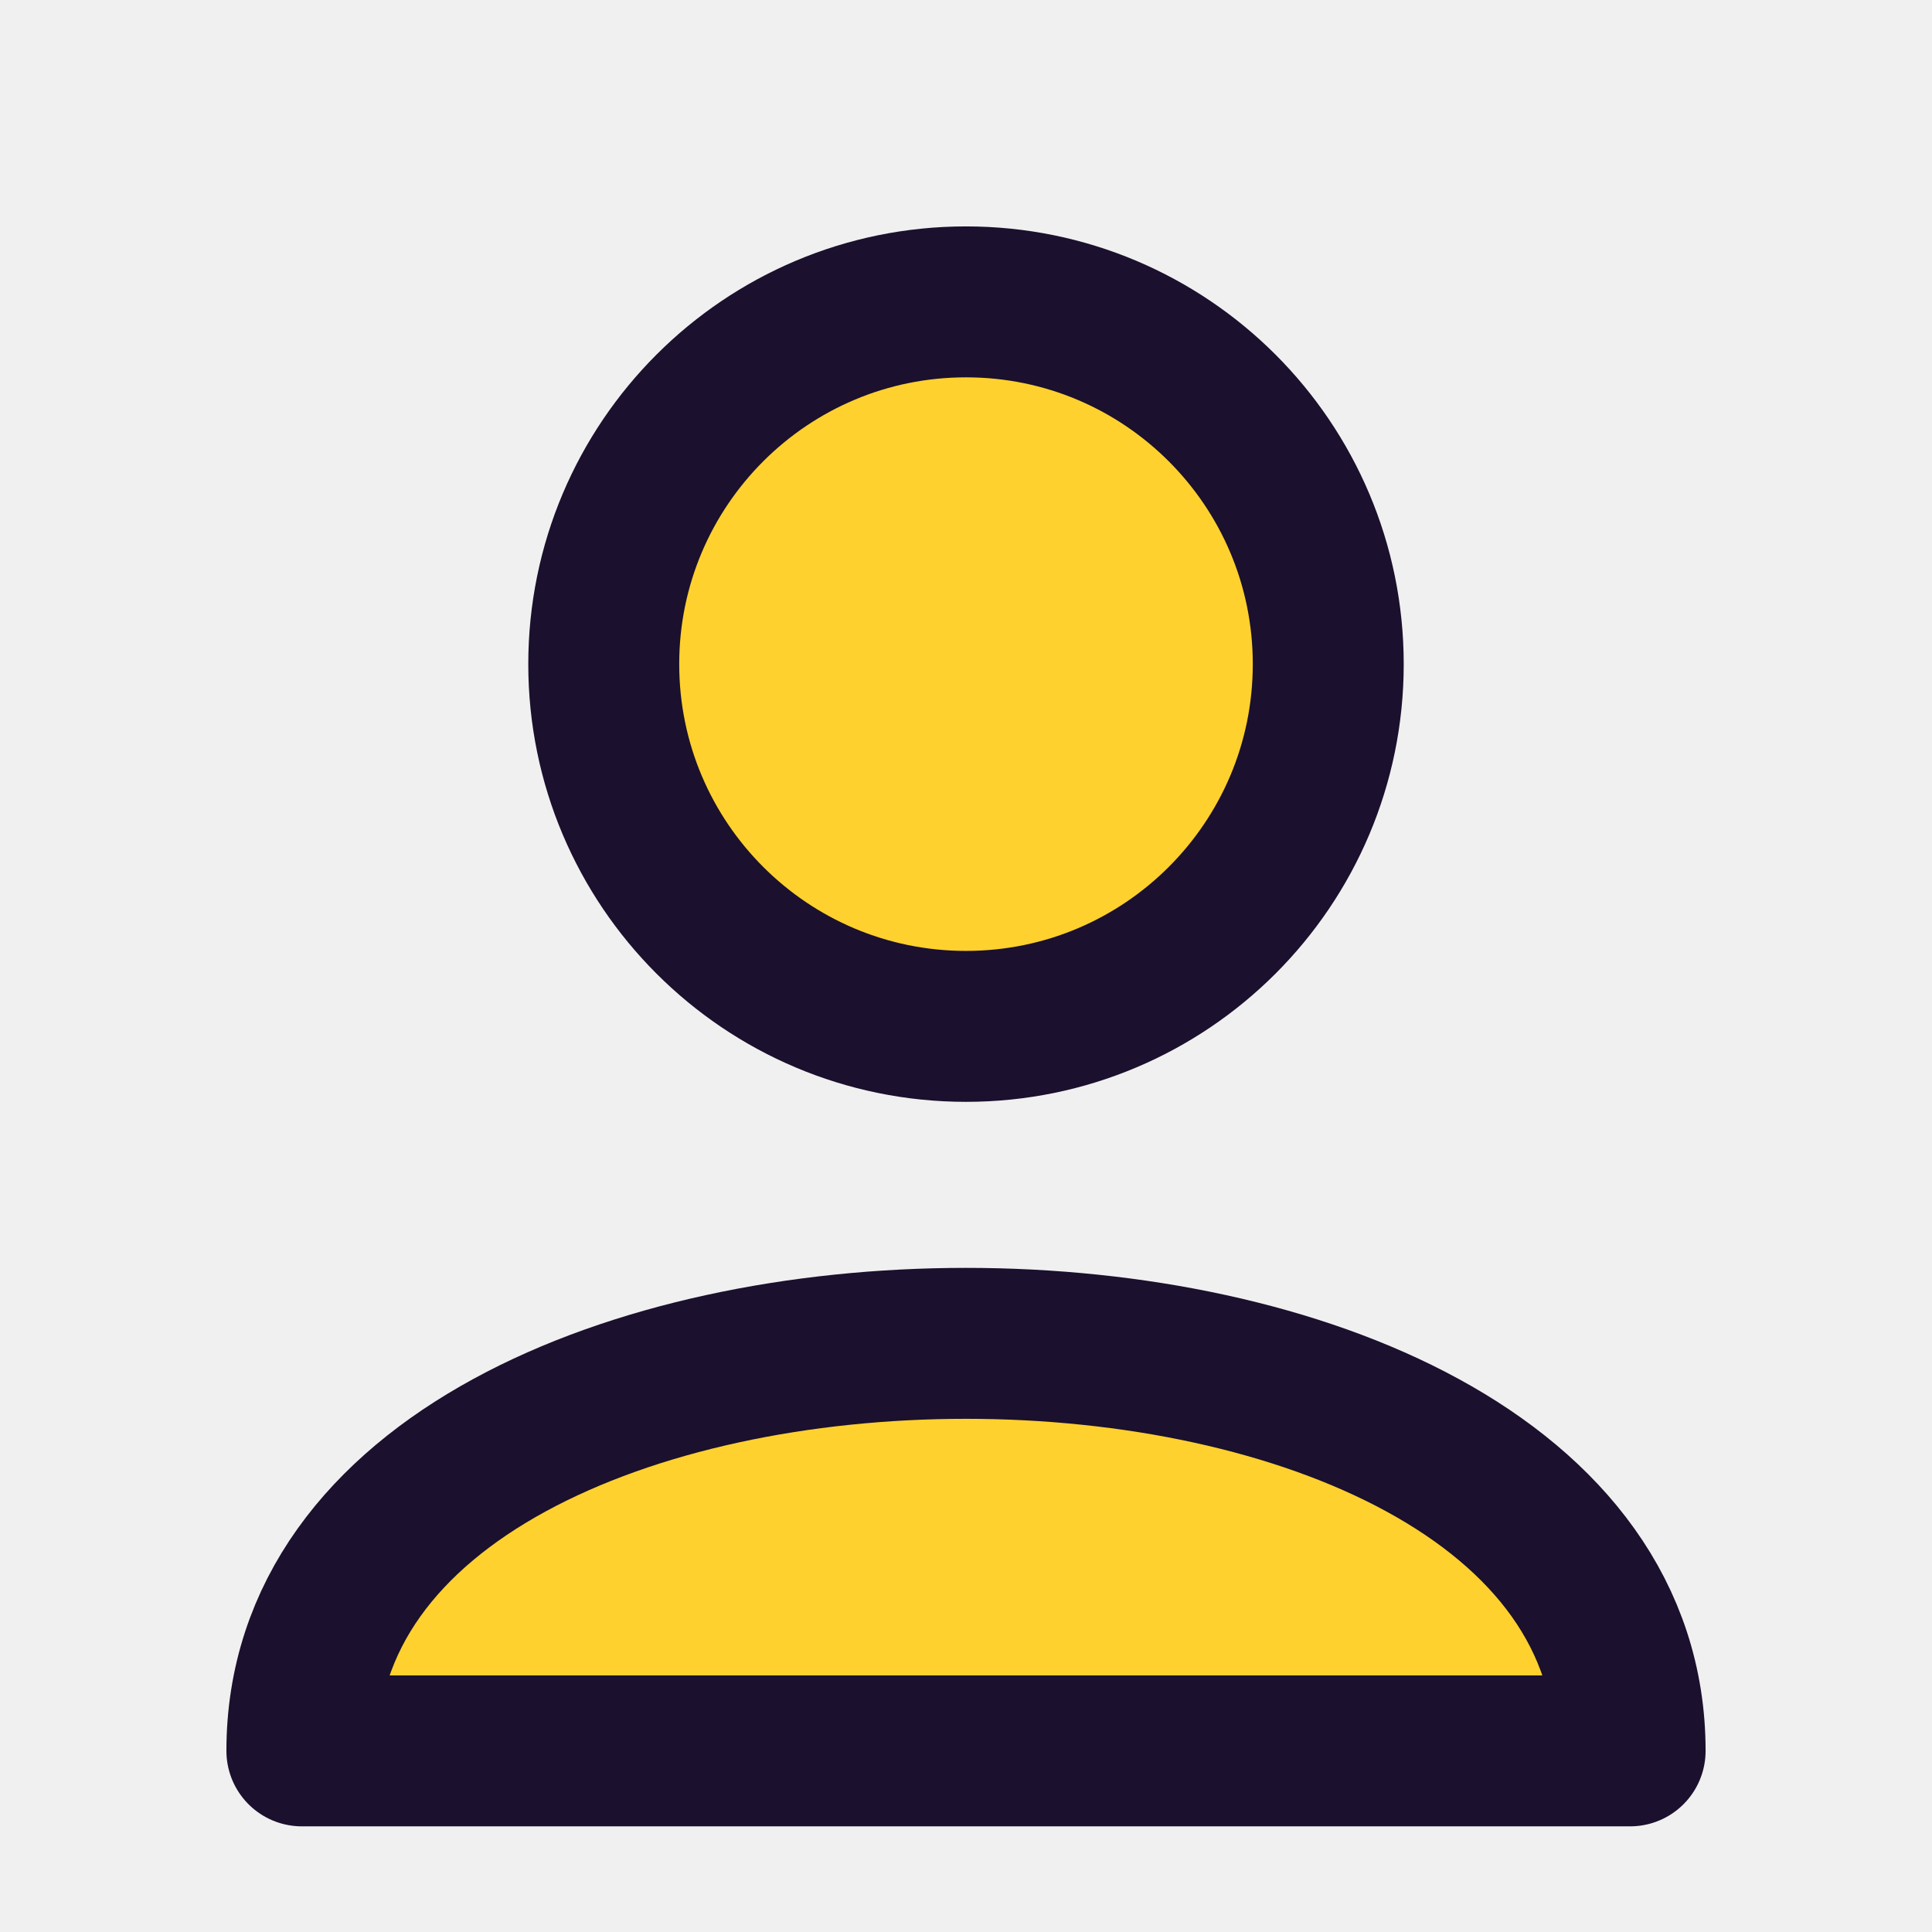
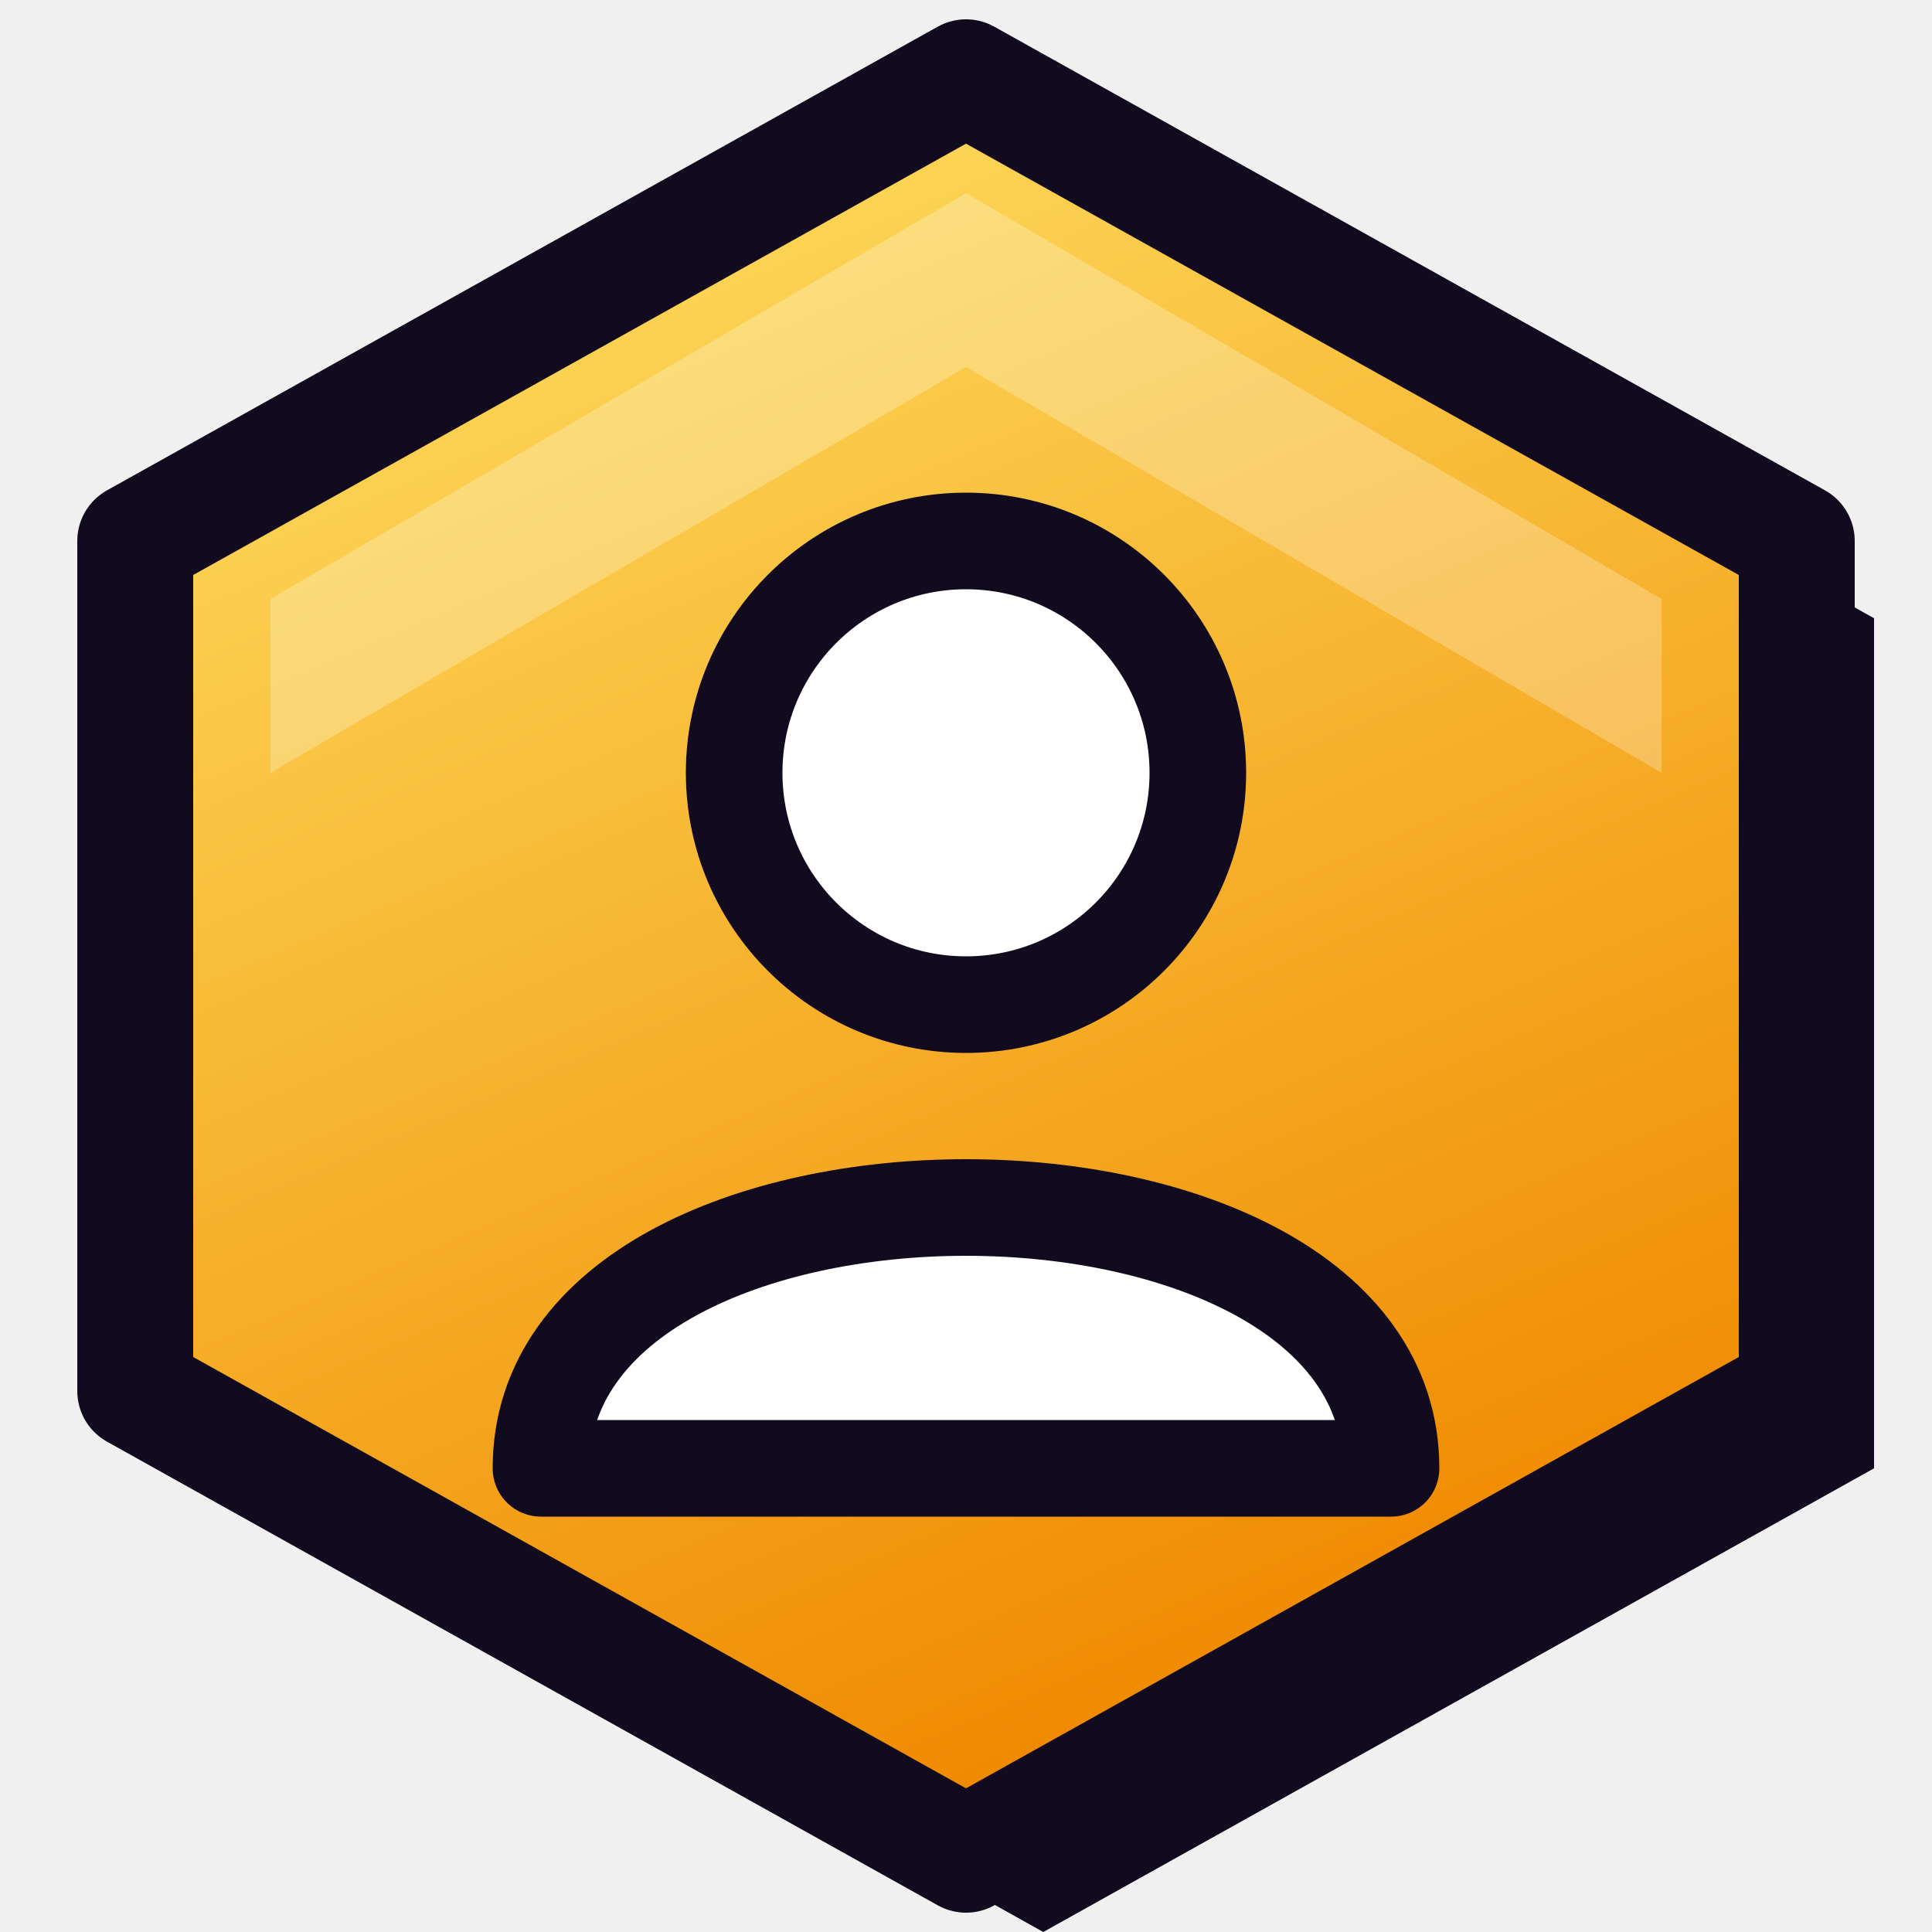
- <svg xmlns="http://www.w3.org/2000/svg" width="64" height="64" viewBox="0 0 64 64">
-   <circle cx="32" cy="22" r="12" fill="#FFD12E" stroke="#1B102D" stroke-width="5" stroke-linejoin="round" stroke-linecap="round" />
-   <path d="M10 58 C10 40 54 40 54 58 Z" fill="#FFD12E" stroke="#1B102D" stroke-width="5" stroke-linejoin="round" stroke-linecap="round" />
+ <svg xmlns="http://www.w3.org/2000/svg" width="64" height="64" viewBox="0 0 100 100">
+   <defs>
+     <linearGradient id="g" x1="0" y1="0" x2="0.4" y2="1">
+       <stop offset="0" stop-color="#ffe76a" />
+       <stop offset="1" stop-color="#f08a00" />
+     </linearGradient>
+   </defs>
+   <path d="M50 4 L93 28 L93 72 L50 96 L7 72 L7 28 Z" fill="#120a1e" transform="translate(4 4)" />
+   <path d="M50 4 L93 28 L93 72 L50 96 L7 72 L7 28 Z" fill="url(#g)" stroke="#120a1e" stroke-width="6" stroke-linejoin="round" />
+   <path d="M50 10 L86 31 L86 40 L50 19 L14 40 L14 31 Z" fill="#fff" opacity="0.25" />
+   <g transform="translate(18 18) scale(1)">
+     <circle cx="32" cy="22" r="12" fill="#fff" stroke="#120a1e" stroke-width="5" stroke-linejoin="round" stroke-linecap="round" />
+     <path d="M10 58 C10 40 54 40 54 58 Z" fill="#fff" stroke="#120a1e" stroke-width="5" stroke-linejoin="round" stroke-linecap="round" />
+   </g>
</svg>
